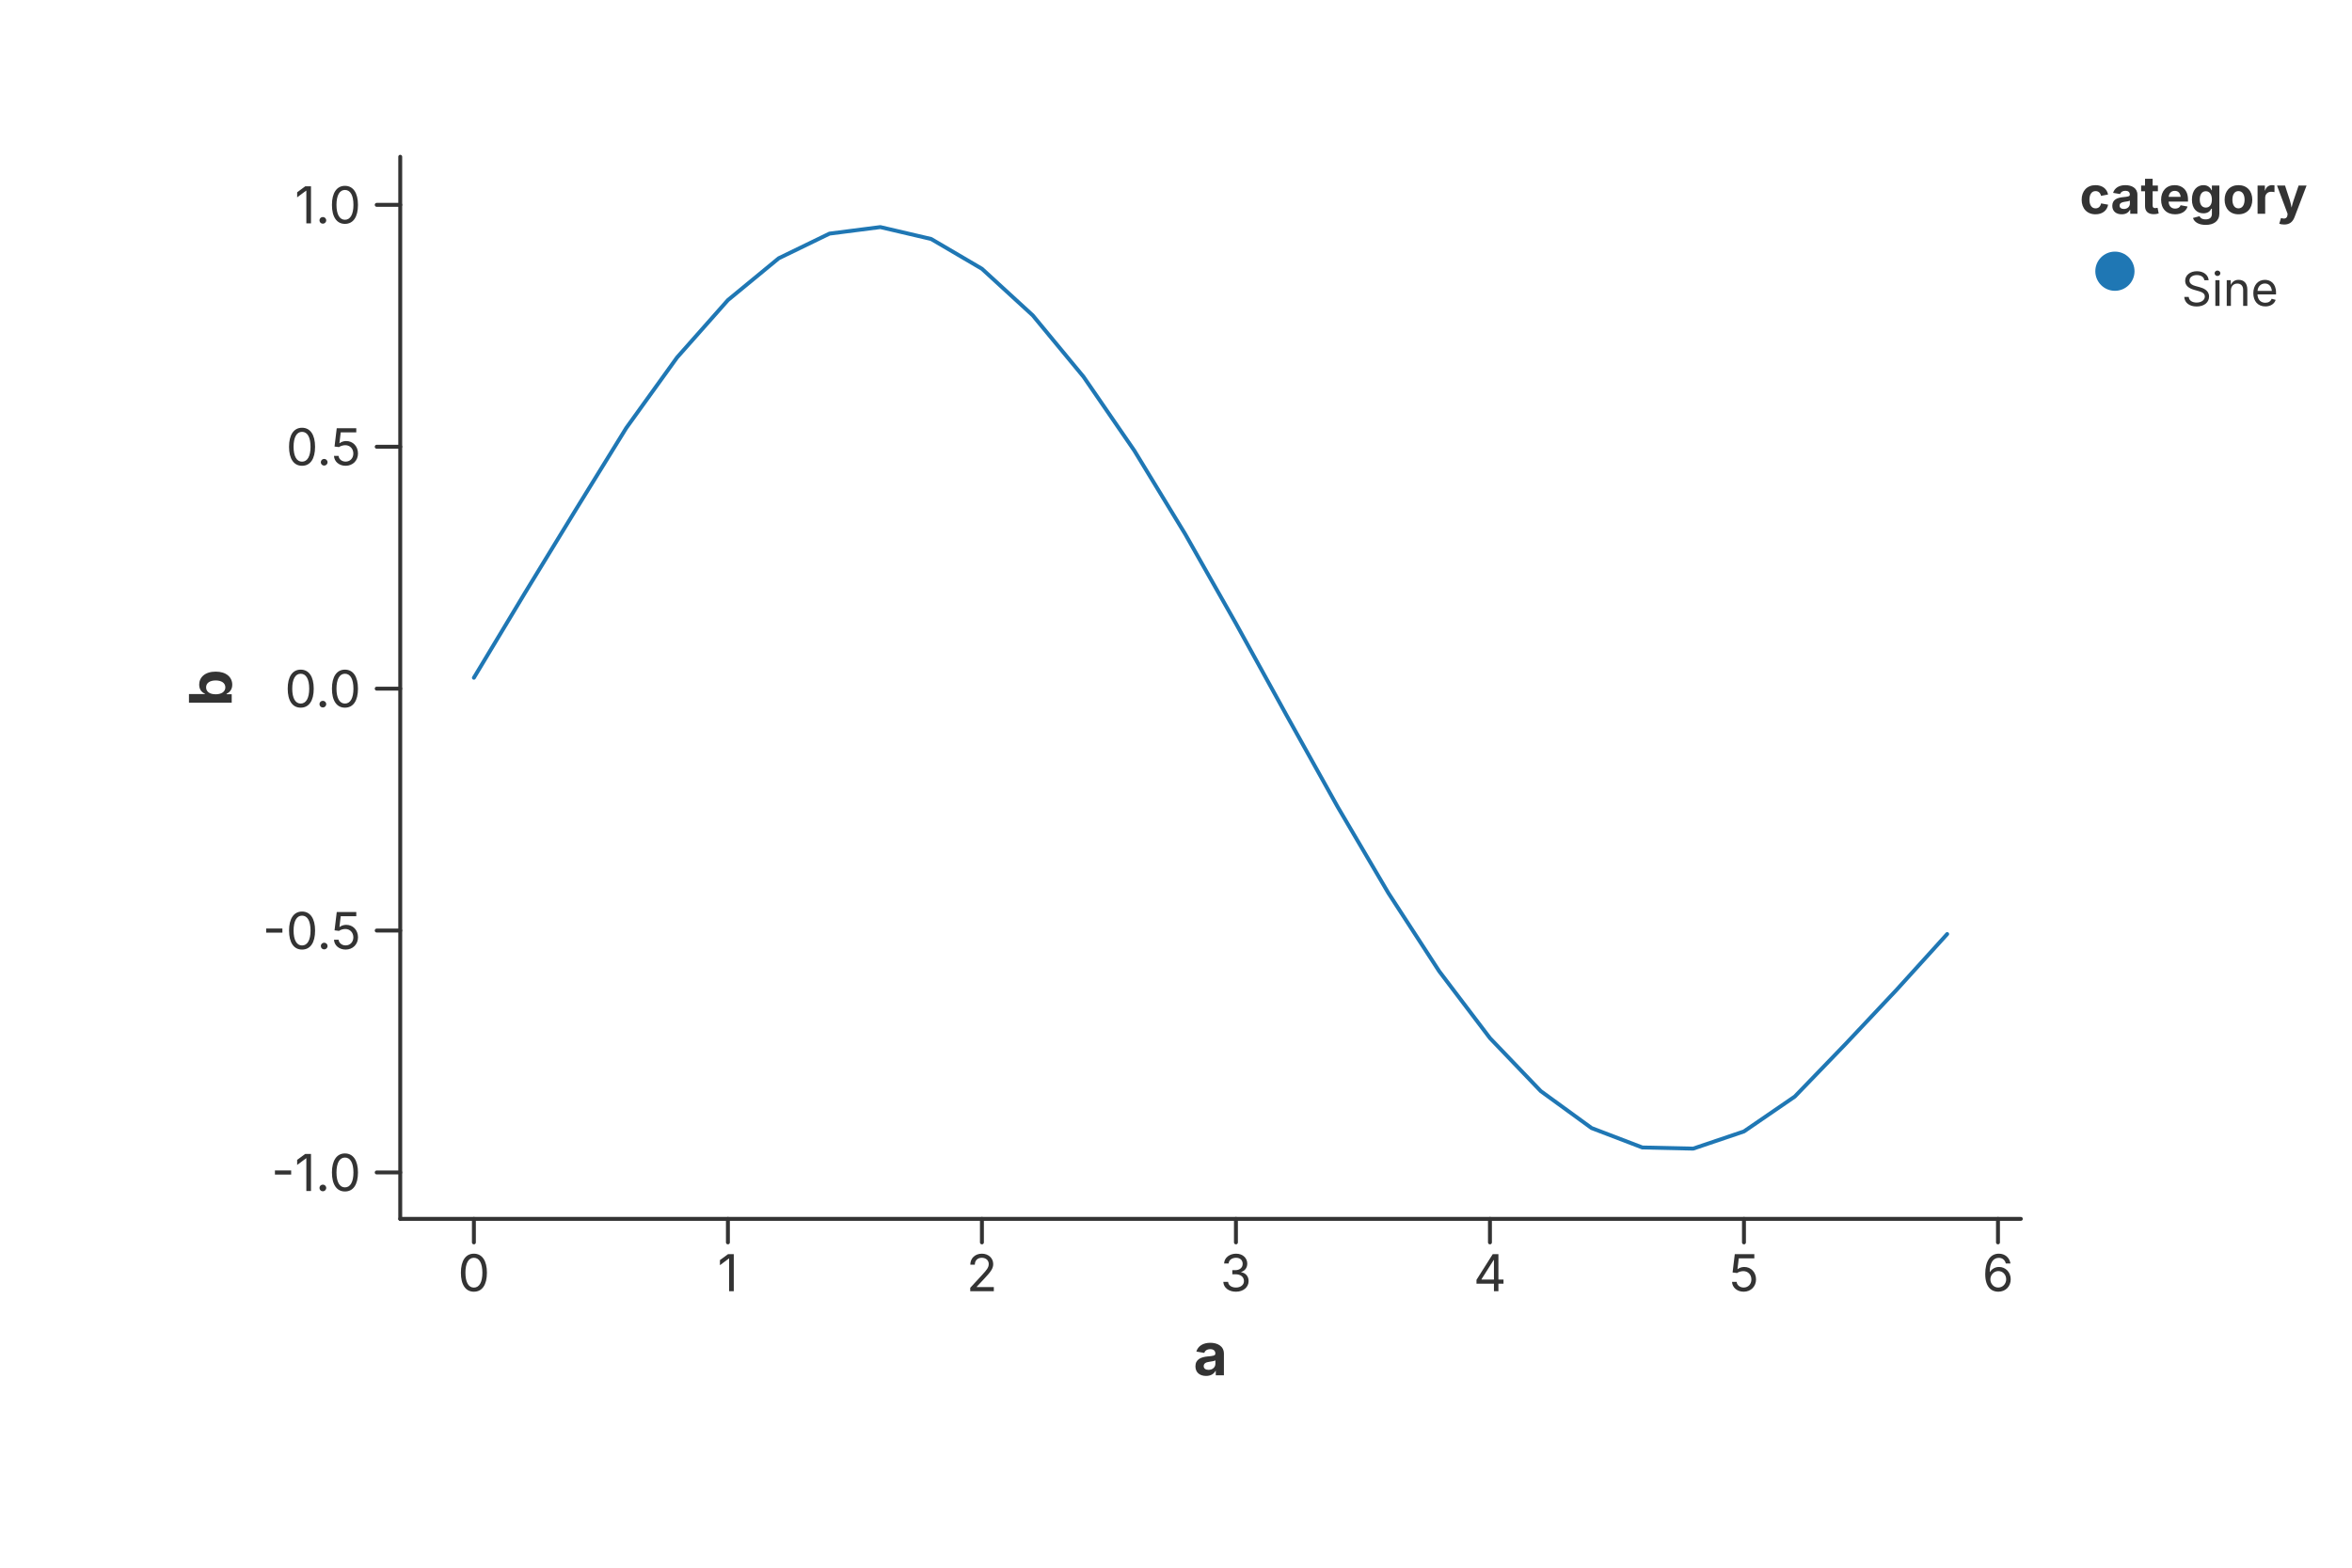
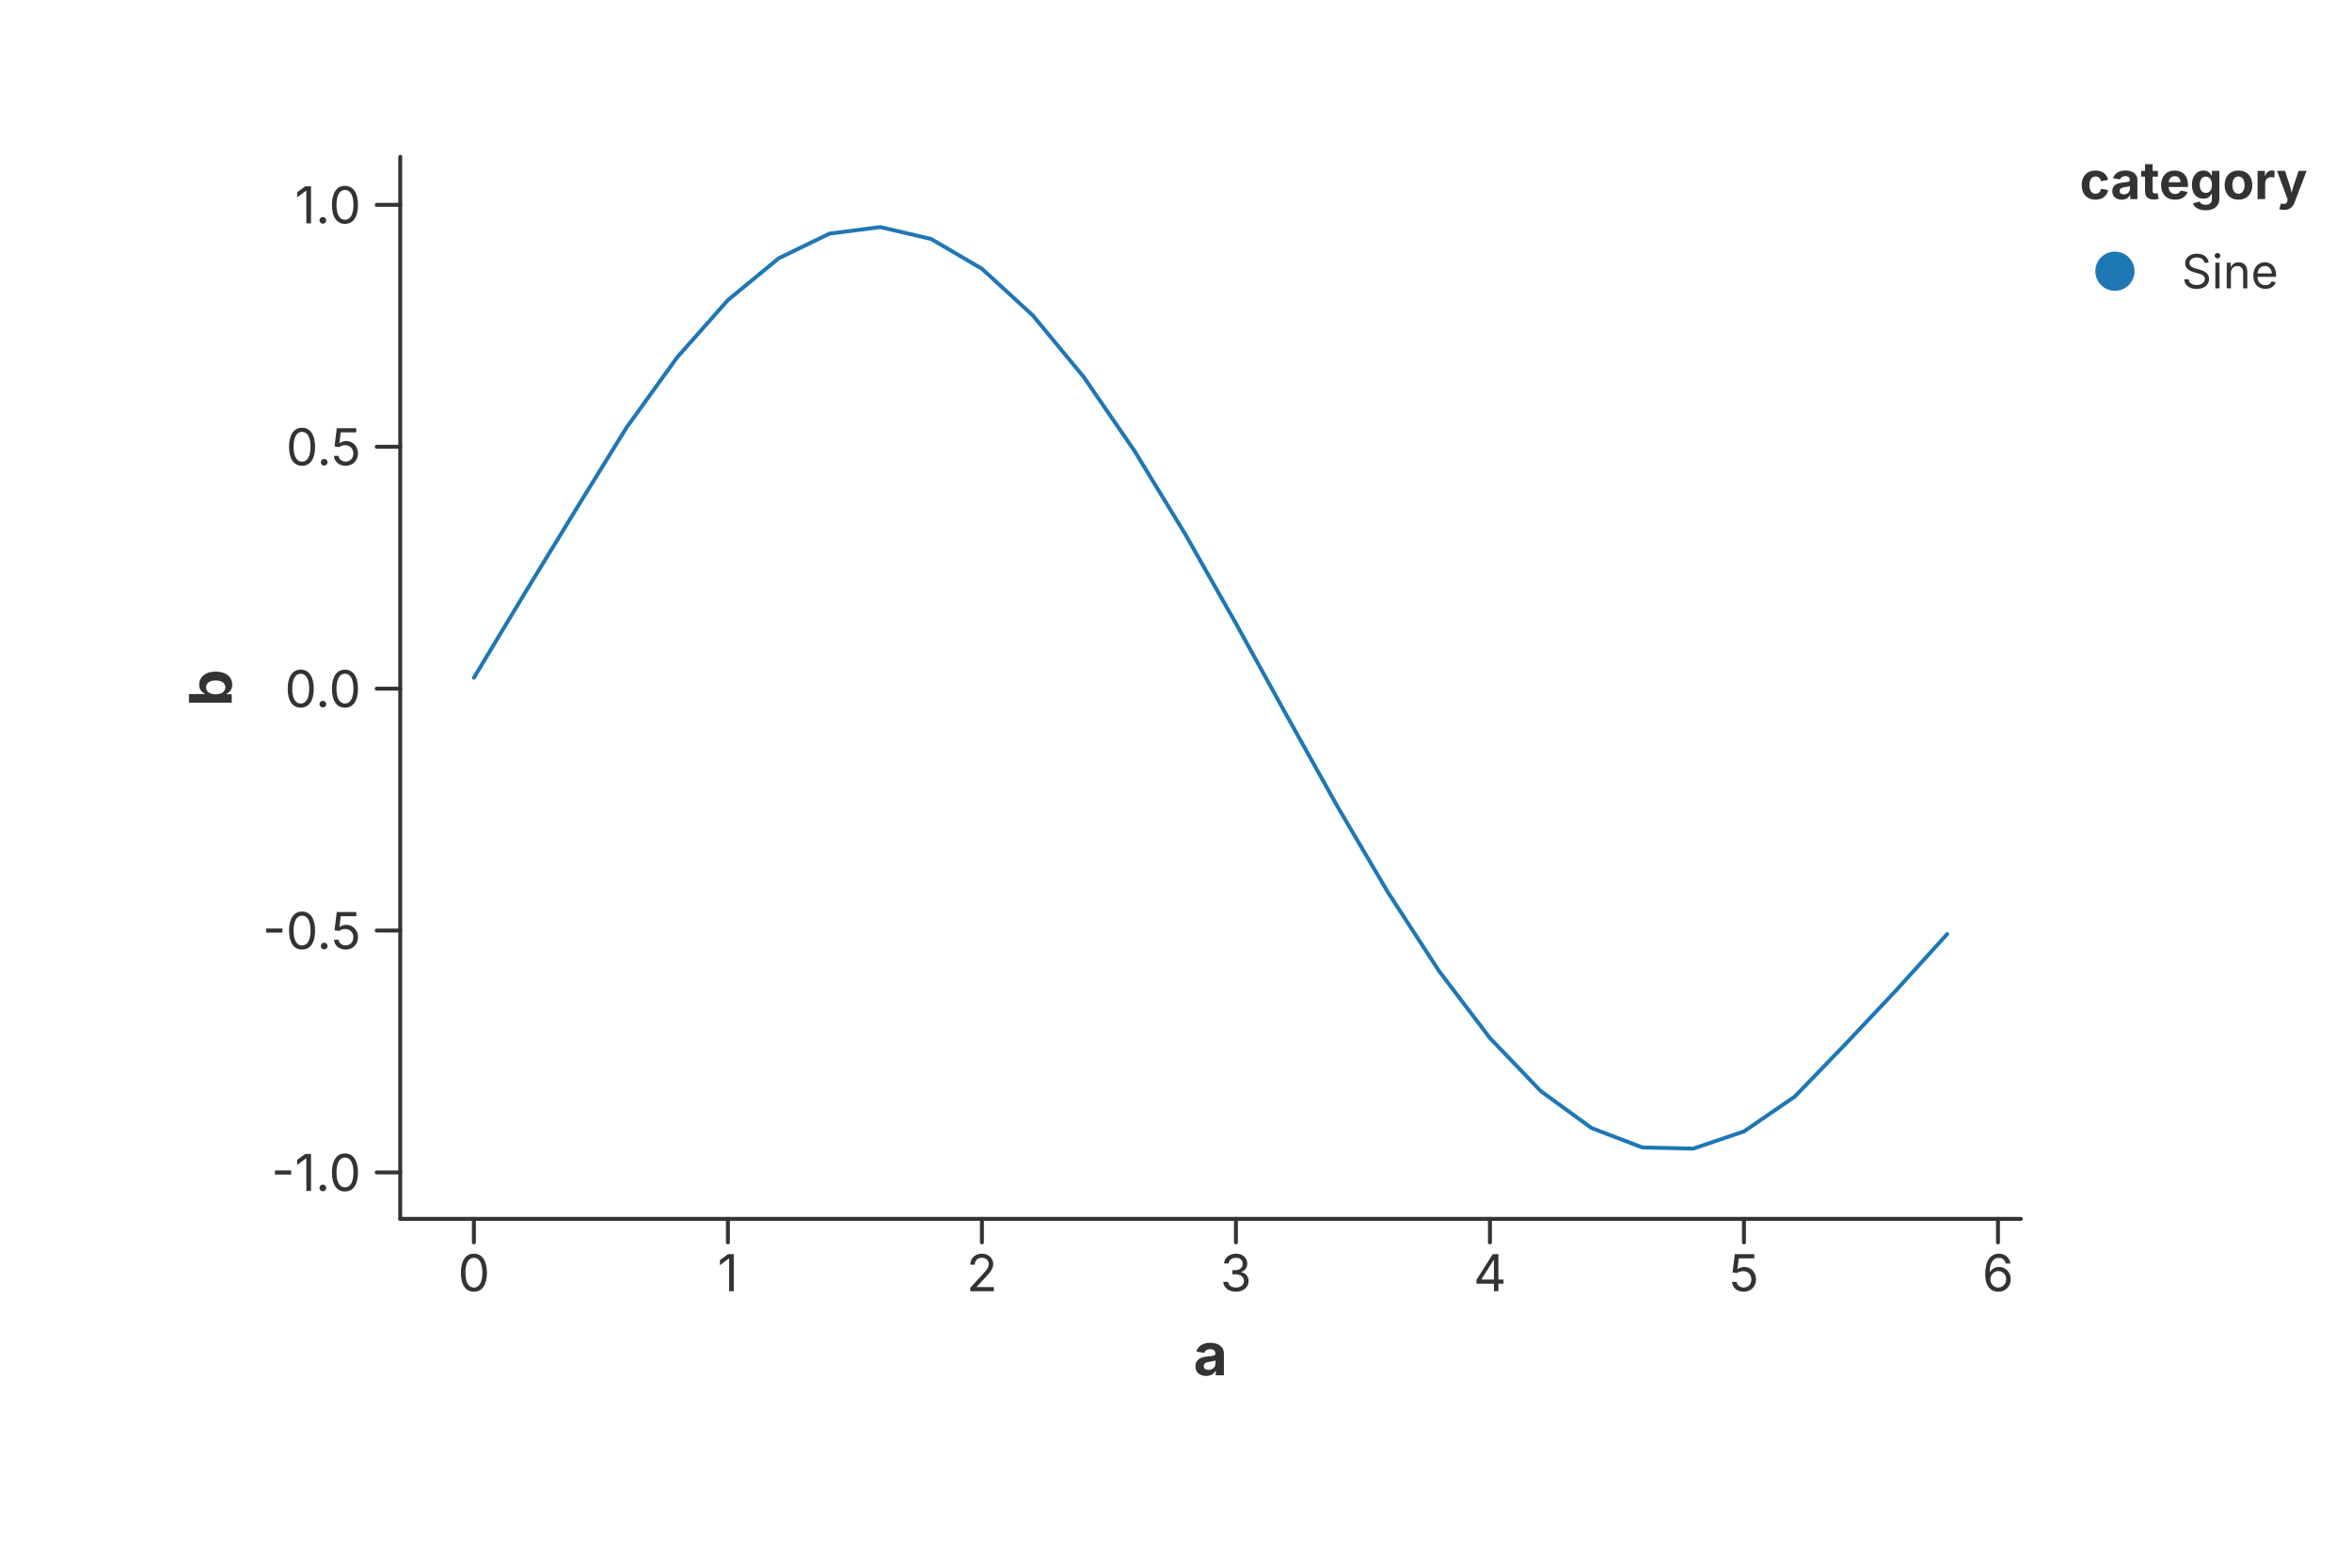
<svg xmlns="http://www.w3.org/2000/svg" width="600" height="400" viewBox="0 0 600 400">
  <rect x="0.000" y="0.000" width="600.000" height="400.000" fill="rgba(255,255,255,1.000)" stroke="none" stroke-width="0.000" fill-opacity="1.000" stroke-opacity="1.000" />
  <path d="M 102.100 311.000 L 515.520 311.000" stroke="rgba(51,51,51,1.000)" stroke-width="1.000" stroke-opacity="1.000" fill="none" stroke-linejoin="round" stroke-linecap="round" />
  <path d="M 120.892 311.000 L 120.892 317.000" stroke="rgba(51,51,51,1.000)" stroke-width="1.000" stroke-opacity="1.000" fill="none" stroke-linejoin="round" stroke-linecap="round" />
  <text x="120.892" y="320.000" font-size="13.0" font-family="Inter, -apple-system, BlinkMacSystemFont, 'Segoe UI', Roboto, Helvetica, Arial, 'PingFang SC', 'Microsoft YaHei', Ubuntu, Cantarell, 'Noto Sans', sans-serif" fill="rgba(51,51,51,1.000)" fill-opacity="1.000" text-anchor="middle" font-weight="normal" dominant-baseline="hanging" transform="rotate(0 120.892 320.000)">0</text>
  <path d="M 185.691 311.000 L 185.691 317.000" stroke="rgba(51,51,51,1.000)" stroke-width="1.000" stroke-opacity="1.000" fill="none" stroke-linejoin="round" stroke-linecap="round" />
  <text x="185.691" y="320.000" font-size="13.0" font-family="Inter, -apple-system, BlinkMacSystemFont, 'Segoe UI', Roboto, Helvetica, Arial, 'PingFang SC', 'Microsoft YaHei', Ubuntu, Cantarell, 'Noto Sans', sans-serif" fill="rgba(51,51,51,1.000)" fill-opacity="1.000" text-anchor="middle" font-weight="normal" dominant-baseline="hanging" transform="rotate(0 185.691 320.000)">1</text>
  <path d="M 250.491 311.000 L 250.491 317.000" stroke="rgba(51,51,51,1.000)" stroke-width="1.000" stroke-opacity="1.000" fill="none" stroke-linejoin="round" stroke-linecap="round" />
  <text x="250.491" y="320.000" font-size="13.0" font-family="Inter, -apple-system, BlinkMacSystemFont, 'Segoe UI', Roboto, Helvetica, Arial, 'PingFang SC', 'Microsoft YaHei', Ubuntu, Cantarell, 'Noto Sans', sans-serif" fill="rgba(51,51,51,1.000)" fill-opacity="1.000" text-anchor="middle" font-weight="normal" dominant-baseline="hanging" transform="rotate(0 250.491 320.000)">2</text>
  <path d="M 315.290 311.000 L 315.290 317.000" stroke="rgba(51,51,51,1.000)" stroke-width="1.000" stroke-opacity="1.000" fill="none" stroke-linejoin="round" stroke-linecap="round" />
  <text x="315.290" y="320.000" font-size="13.0" font-family="Inter, -apple-system, BlinkMacSystemFont, 'Segoe UI', Roboto, Helvetica, Arial, 'PingFang SC', 'Microsoft YaHei', Ubuntu, Cantarell, 'Noto Sans', sans-serif" fill="rgba(51,51,51,1.000)" fill-opacity="1.000" text-anchor="middle" font-weight="normal" dominant-baseline="hanging" transform="rotate(0 315.290 320.000)">3</text>
  <path d="M 380.089 311.000 L 380.089 317.000" stroke="rgba(51,51,51,1.000)" stroke-width="1.000" stroke-opacity="1.000" fill="none" stroke-linejoin="round" stroke-linecap="round" />
  <text x="380.089" y="320.000" font-size="13.0" font-family="Inter, -apple-system, BlinkMacSystemFont, 'Segoe UI', Roboto, Helvetica, Arial, 'PingFang SC', 'Microsoft YaHei', Ubuntu, Cantarell, 'Noto Sans', sans-serif" fill="rgba(51,51,51,1.000)" fill-opacity="1.000" text-anchor="middle" font-weight="normal" dominant-baseline="hanging" transform="rotate(0 380.089 320.000)">4</text>
  <path d="M 444.889 311.000 L 444.889 317.000" stroke="rgba(51,51,51,1.000)" stroke-width="1.000" stroke-opacity="1.000" fill="none" stroke-linejoin="round" stroke-linecap="round" />
  <text x="444.889" y="320.000" font-size="13.0" font-family="Inter, -apple-system, BlinkMacSystemFont, 'Segoe UI', Roboto, Helvetica, Arial, 'PingFang SC', 'Microsoft YaHei', Ubuntu, Cantarell, 'Noto Sans', sans-serif" fill="rgba(51,51,51,1.000)" fill-opacity="1.000" text-anchor="middle" font-weight="normal" dominant-baseline="hanging" transform="rotate(0 444.889 320.000)">5</text>
  <path d="M 509.688 311.000 L 509.688 317.000" stroke="rgba(51,51,51,1.000)" stroke-width="1.000" stroke-opacity="1.000" fill="none" stroke-linejoin="round" stroke-linecap="round" />
  <text x="509.688" y="320.000" font-size="13.0" font-family="Inter, -apple-system, BlinkMacSystemFont, 'Segoe UI', Roboto, Helvetica, Arial, 'PingFang SC', 'Microsoft YaHei', Ubuntu, Cantarell, 'Noto Sans', sans-serif" fill="rgba(51,51,51,1.000)" fill-opacity="1.000" text-anchor="middle" font-weight="normal" dominant-baseline="hanging" transform="rotate(0 509.688 320.000)">6</text>
  <text x="308.810" y="340.000" font-size="15.0" font-family="Inter, -apple-system, BlinkMacSystemFont, 'Segoe UI', Roboto, Helvetica, Arial, 'PingFang SC', 'Microsoft YaHei', Ubuntu, Cantarell, 'Noto Sans', sans-serif" fill="rgba(51,51,51,1.000)" fill-opacity="1.000" text-anchor="middle" font-weight="bold" dominant-baseline="hanging" transform="rotate(0 308.810 340.000)">a</text>
  <path d="M 102.100 40.000 L 102.100 311.000" stroke="rgba(51,51,51,1.000)" stroke-width="1.000" stroke-opacity="1.000" fill="none" stroke-linejoin="round" stroke-linecap="round" />
  <path d="M 102.100 299.155 L 96.100 299.155" stroke="rgba(51,51,51,1.000)" stroke-width="1.000" stroke-opacity="1.000" fill="none" stroke-linejoin="round" stroke-linecap="round" />
  <text x="92.100" y="299.155" font-size="13.0" font-family="Inter, -apple-system, BlinkMacSystemFont, 'Segoe UI', Roboto, Helvetica, Arial, 'PingFang SC', 'Microsoft YaHei', Ubuntu, Cantarell, 'Noto Sans', sans-serif" fill="rgba(51,51,51,1.000)" fill-opacity="1.000" text-anchor="end" font-weight="normal" dominant-baseline="central" transform="rotate(0 92.100 299.155)">-1.0</text>
  <path d="M 102.100 237.433 L 96.100 237.433" stroke="rgba(51,51,51,1.000)" stroke-width="1.000" stroke-opacity="1.000" fill="none" stroke-linejoin="round" stroke-linecap="round" />
  <text x="92.100" y="237.433" font-size="13.0" font-family="Inter, -apple-system, BlinkMacSystemFont, 'Segoe UI', Roboto, Helvetica, Arial, 'PingFang SC', 'Microsoft YaHei', Ubuntu, Cantarell, 'Noto Sans', sans-serif" fill="rgba(51,51,51,1.000)" fill-opacity="1.000" text-anchor="end" font-weight="normal" dominant-baseline="central" transform="rotate(0 92.100 237.433)">-0.5</text>
  <path d="M 102.100 175.710 L 96.100 175.710" stroke="rgba(51,51,51,1.000)" stroke-width="1.000" stroke-opacity="1.000" fill="none" stroke-linejoin="round" stroke-linecap="round" />
  <text x="92.100" y="175.710" font-size="13.0" font-family="Inter, -apple-system, BlinkMacSystemFont, 'Segoe UI', Roboto, Helvetica, Arial, 'PingFang SC', 'Microsoft YaHei', Ubuntu, Cantarell, 'Noto Sans', sans-serif" fill="rgba(51,51,51,1.000)" fill-opacity="1.000" text-anchor="end" font-weight="normal" dominant-baseline="central" transform="rotate(0 92.100 175.710)">0.0</text>
  <path d="M 102.100 113.988 L 96.100 113.988" stroke="rgba(51,51,51,1.000)" stroke-width="1.000" stroke-opacity="1.000" fill="none" stroke-linejoin="round" stroke-linecap="round" />
  <text x="92.100" y="113.988" font-size="13.0" font-family="Inter, -apple-system, BlinkMacSystemFont, 'Segoe UI', Roboto, Helvetica, Arial, 'PingFang SC', 'Microsoft YaHei', Ubuntu, Cantarell, 'Noto Sans', sans-serif" fill="rgba(51,51,51,1.000)" fill-opacity="1.000" text-anchor="end" font-weight="normal" dominant-baseline="central" transform="rotate(0 92.100 113.988)">0.5</text>
  <path d="M 102.100 52.266 L 96.100 52.266" stroke="rgba(51,51,51,1.000)" stroke-width="1.000" stroke-opacity="1.000" fill="none" stroke-linejoin="round" stroke-linecap="round" />
  <text x="92.100" y="52.266" font-size="13.0" font-family="Inter, -apple-system, BlinkMacSystemFont, 'Segoe UI', Roboto, Helvetica, Arial, 'PingFang SC', 'Microsoft YaHei', Ubuntu, Cantarell, 'Noto Sans', sans-serif" fill="rgba(51,51,51,1.000)" fill-opacity="1.000" text-anchor="end" font-weight="normal" dominant-baseline="central" transform="rotate(0 92.100 52.266)">1.0</text>
  <text x="53.500" y="175.500" font-size="15.0" font-family="Inter, -apple-system, BlinkMacSystemFont, 'Segoe UI', Roboto, Helvetica, Arial, 'PingFang SC', 'Microsoft YaHei', Ubuntu, Cantarell, 'Noto Sans', sans-serif" fill="rgba(51,51,51,1.000)" fill-opacity="1.000" text-anchor="middle" font-weight="bold" dominant-baseline="middle" transform="rotate(-90 53.500 175.500)">b</text>
  <path d="M 120.892 172.928 L 133.852 151.389 L 146.812 130.175 L 159.771 109.186 L 172.731 91.194 L 185.691 76.571 L 198.651 65.901 L 211.611 59.608 L 224.571 57.944 L 237.531 60.975 L 250.491 68.580 L 263.450 80.456 L 276.410 96.130 L 289.370 114.976 L 302.330 136.243 L 315.290 159.084 L 328.250 182.588 L 341.210 205.817 L 354.170 227.847 L 367.129 247.797 L 380.089 264.874 L 393.049 278.396 L 406.009 287.825 L 418.969 292.783 L 431.929 293.075 L 444.889 288.687 L 457.849 279.796 L 470.808 266.375 L 483.768 252.615 L 496.728 238.329" stroke="rgba(31,119,180,1.000)" stroke-width="1.000" stroke-opacity="1.000" fill="none" stroke-linejoin="round" stroke-linecap="round" />
-   <text x="530.520" y="49.600" font-size="13.2" font-family="Inter, -apple-system, BlinkMacSystemFont, 'Segoe UI', Roboto, Helvetica, Arial, 'PingFang SC', 'Microsoft YaHei', Ubuntu, Cantarell, 'Noto Sans', sans-serif" fill="rgba(51,51,51,1.000)" fill-opacity="1.000" text-anchor="start" font-weight="bold" dominant-baseline="middle" transform="rotate(0 530.520 49.600)">category</text>
+   <text x="530.520" y="46.000" font-size="13.2" font-family="Inter, -apple-system, BlinkMacSystemFont, 'Segoe UI', Roboto, Helvetica, Arial, 'PingFang SC', 'Microsoft YaHei', Ubuntu, Cantarell, 'Noto Sans', sans-serif" fill="rgba(51,51,51,1.000)" fill-opacity="1.000" text-anchor="start" font-weight="bold" dominant-baseline="central" transform="rotate(0 530.520 46.000)">category</text>
  <circle cx="539.520" cy="69.200" r="5.000" fill="rgba(31,119,180,1.000)" stroke="none" stroke-width="0.000" fill-opacity="1.000" stroke-opacity="1.000" />
-   <text x="556.520" y="73.700" font-size="12.0" font-family="Inter, -apple-system, BlinkMacSystemFont, 'Segoe UI', Roboto, Helvetica, Arial, 'PingFang SC', 'Microsoft YaHei', Ubuntu, Cantarell, 'Noto Sans', sans-serif" fill="rgba(51,51,51,1.000)" fill-opacity="1.000" text-anchor="start" font-weight="normal" dominant-baseline="middle" transform="rotate(0 556.520 73.700)">Sine</text>
+   <text x="556.520" y="69.200" font-size="12.0" font-family="Inter, -apple-system, BlinkMacSystemFont, 'Segoe UI', Roboto, Helvetica, Arial, 'PingFang SC', 'Microsoft YaHei', Ubuntu, Cantarell, 'Noto Sans', sans-serif" fill="rgba(51,51,51,1.000)" fill-opacity="1.000" text-anchor="start" font-weight="normal" dominant-baseline="central" transform="rotate(0 556.520 69.200)">Sine</text>
</svg>
